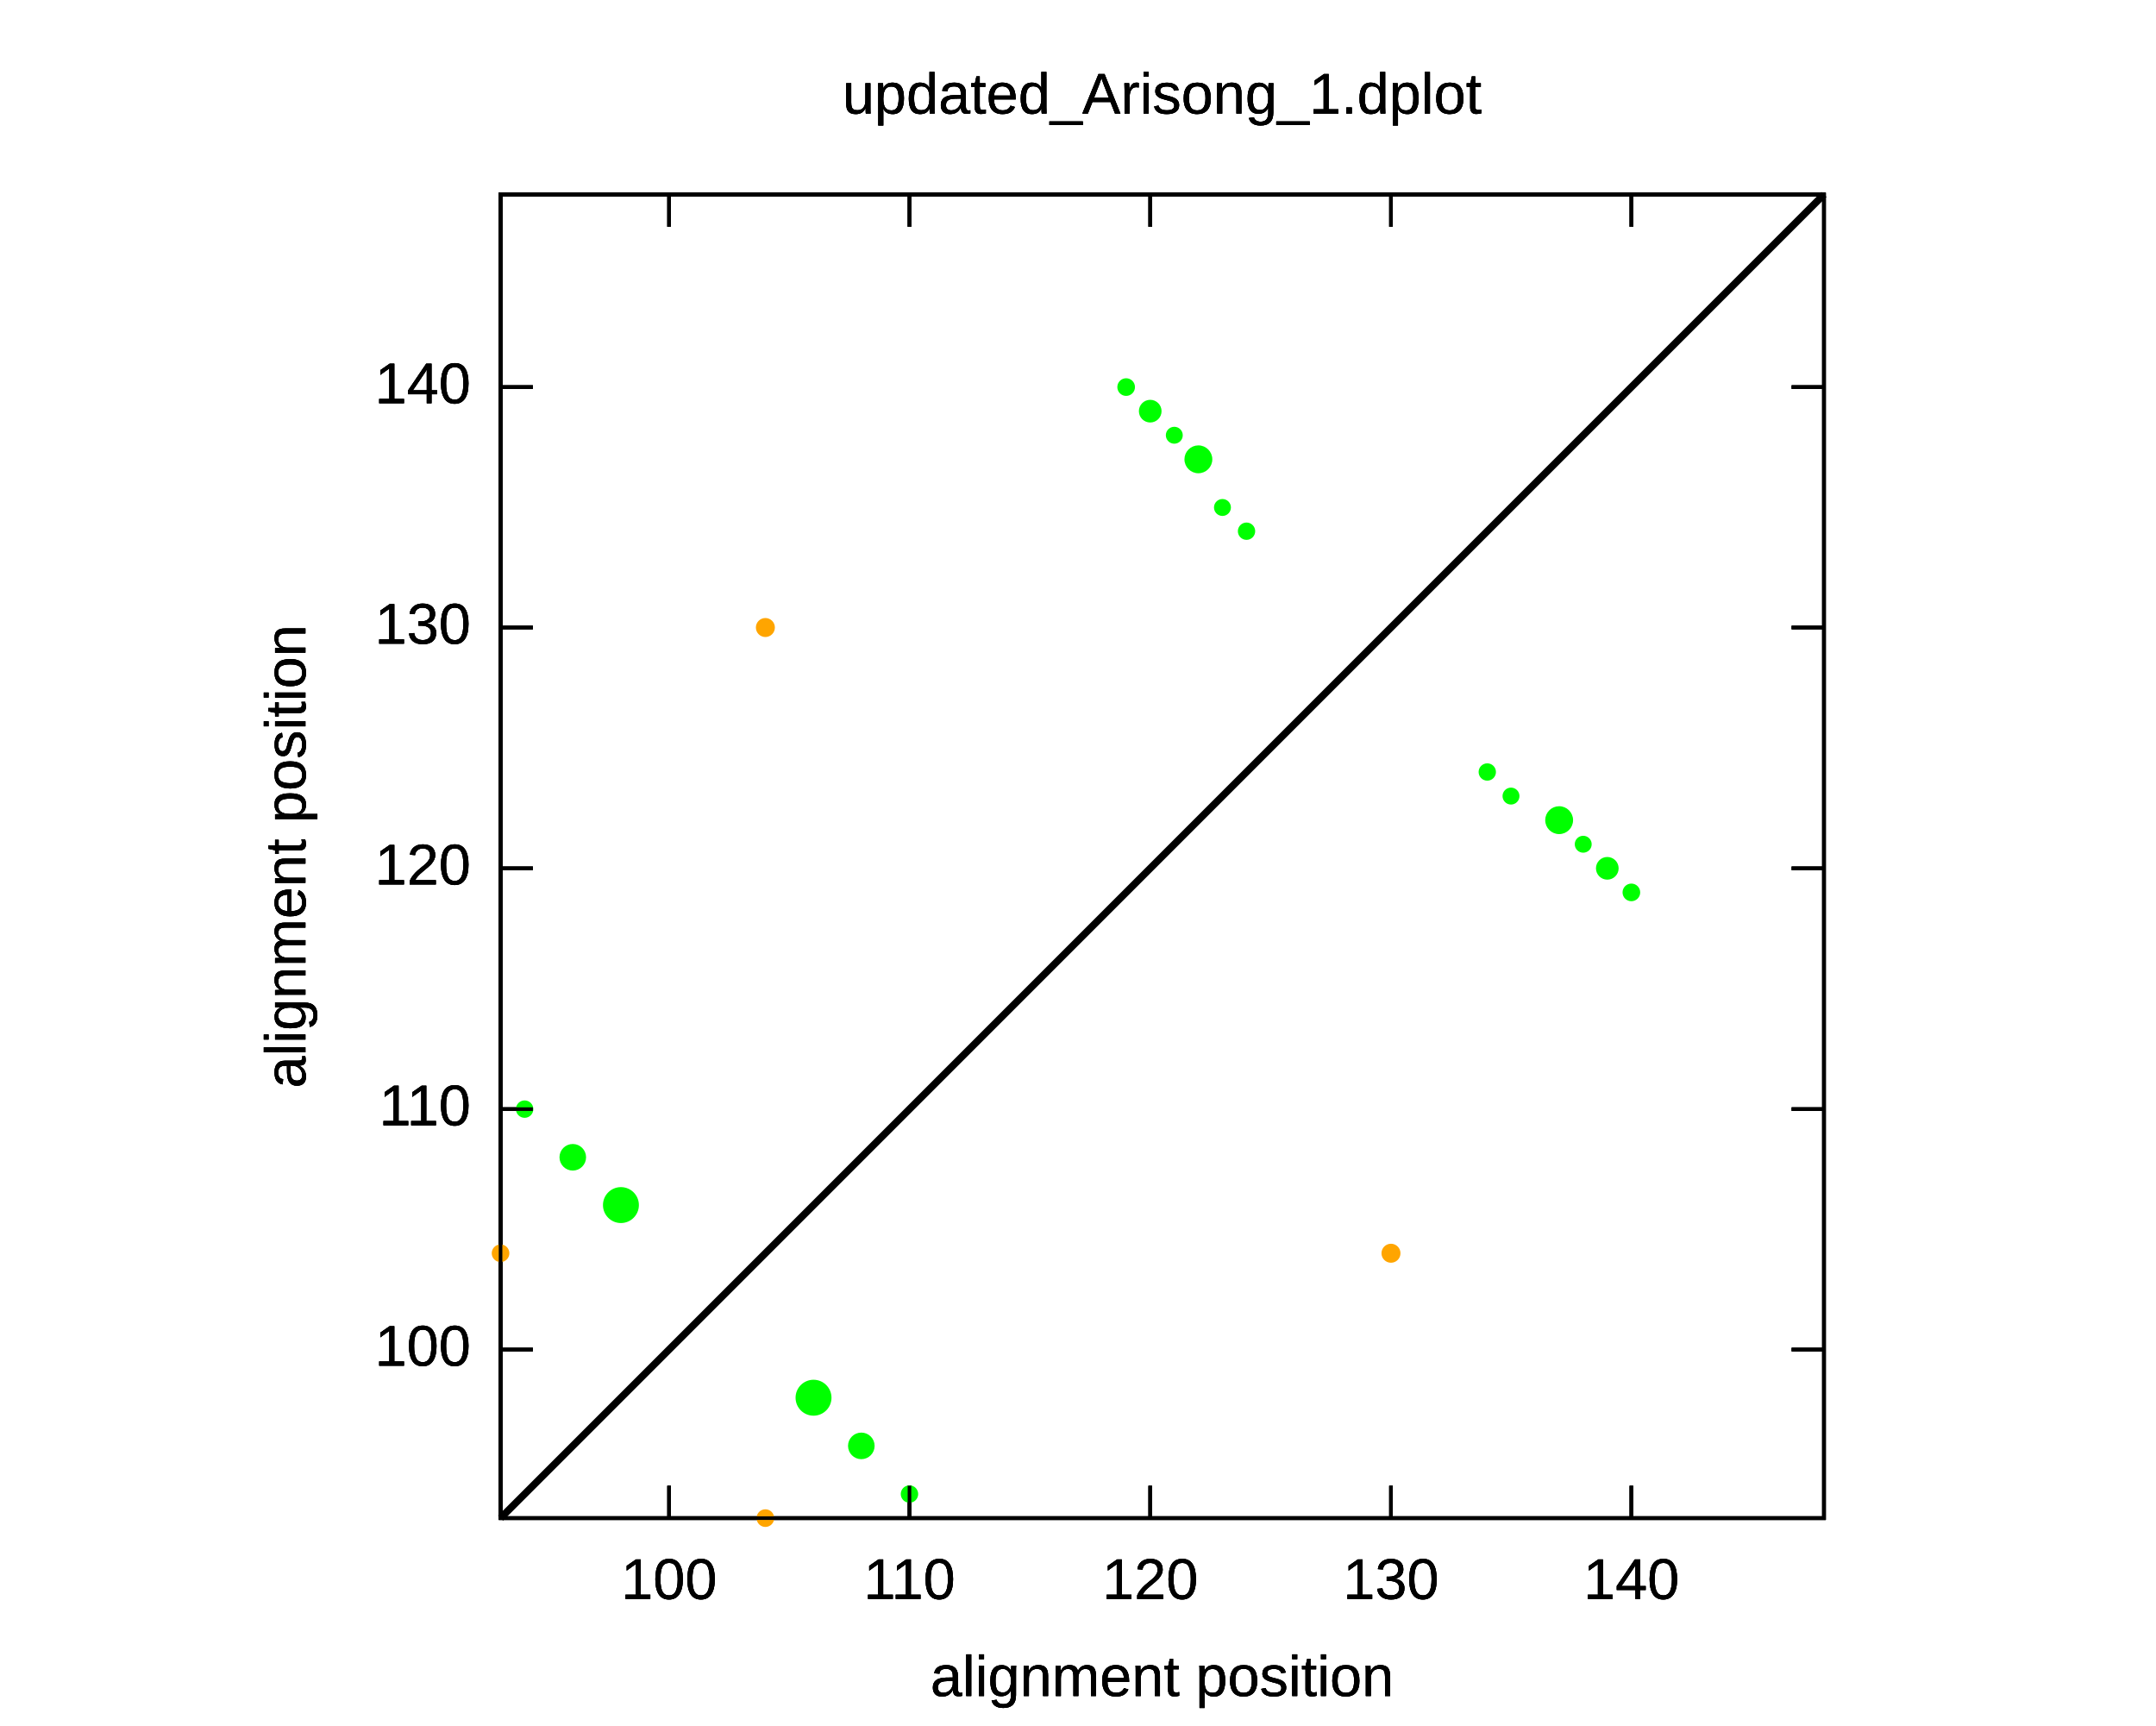
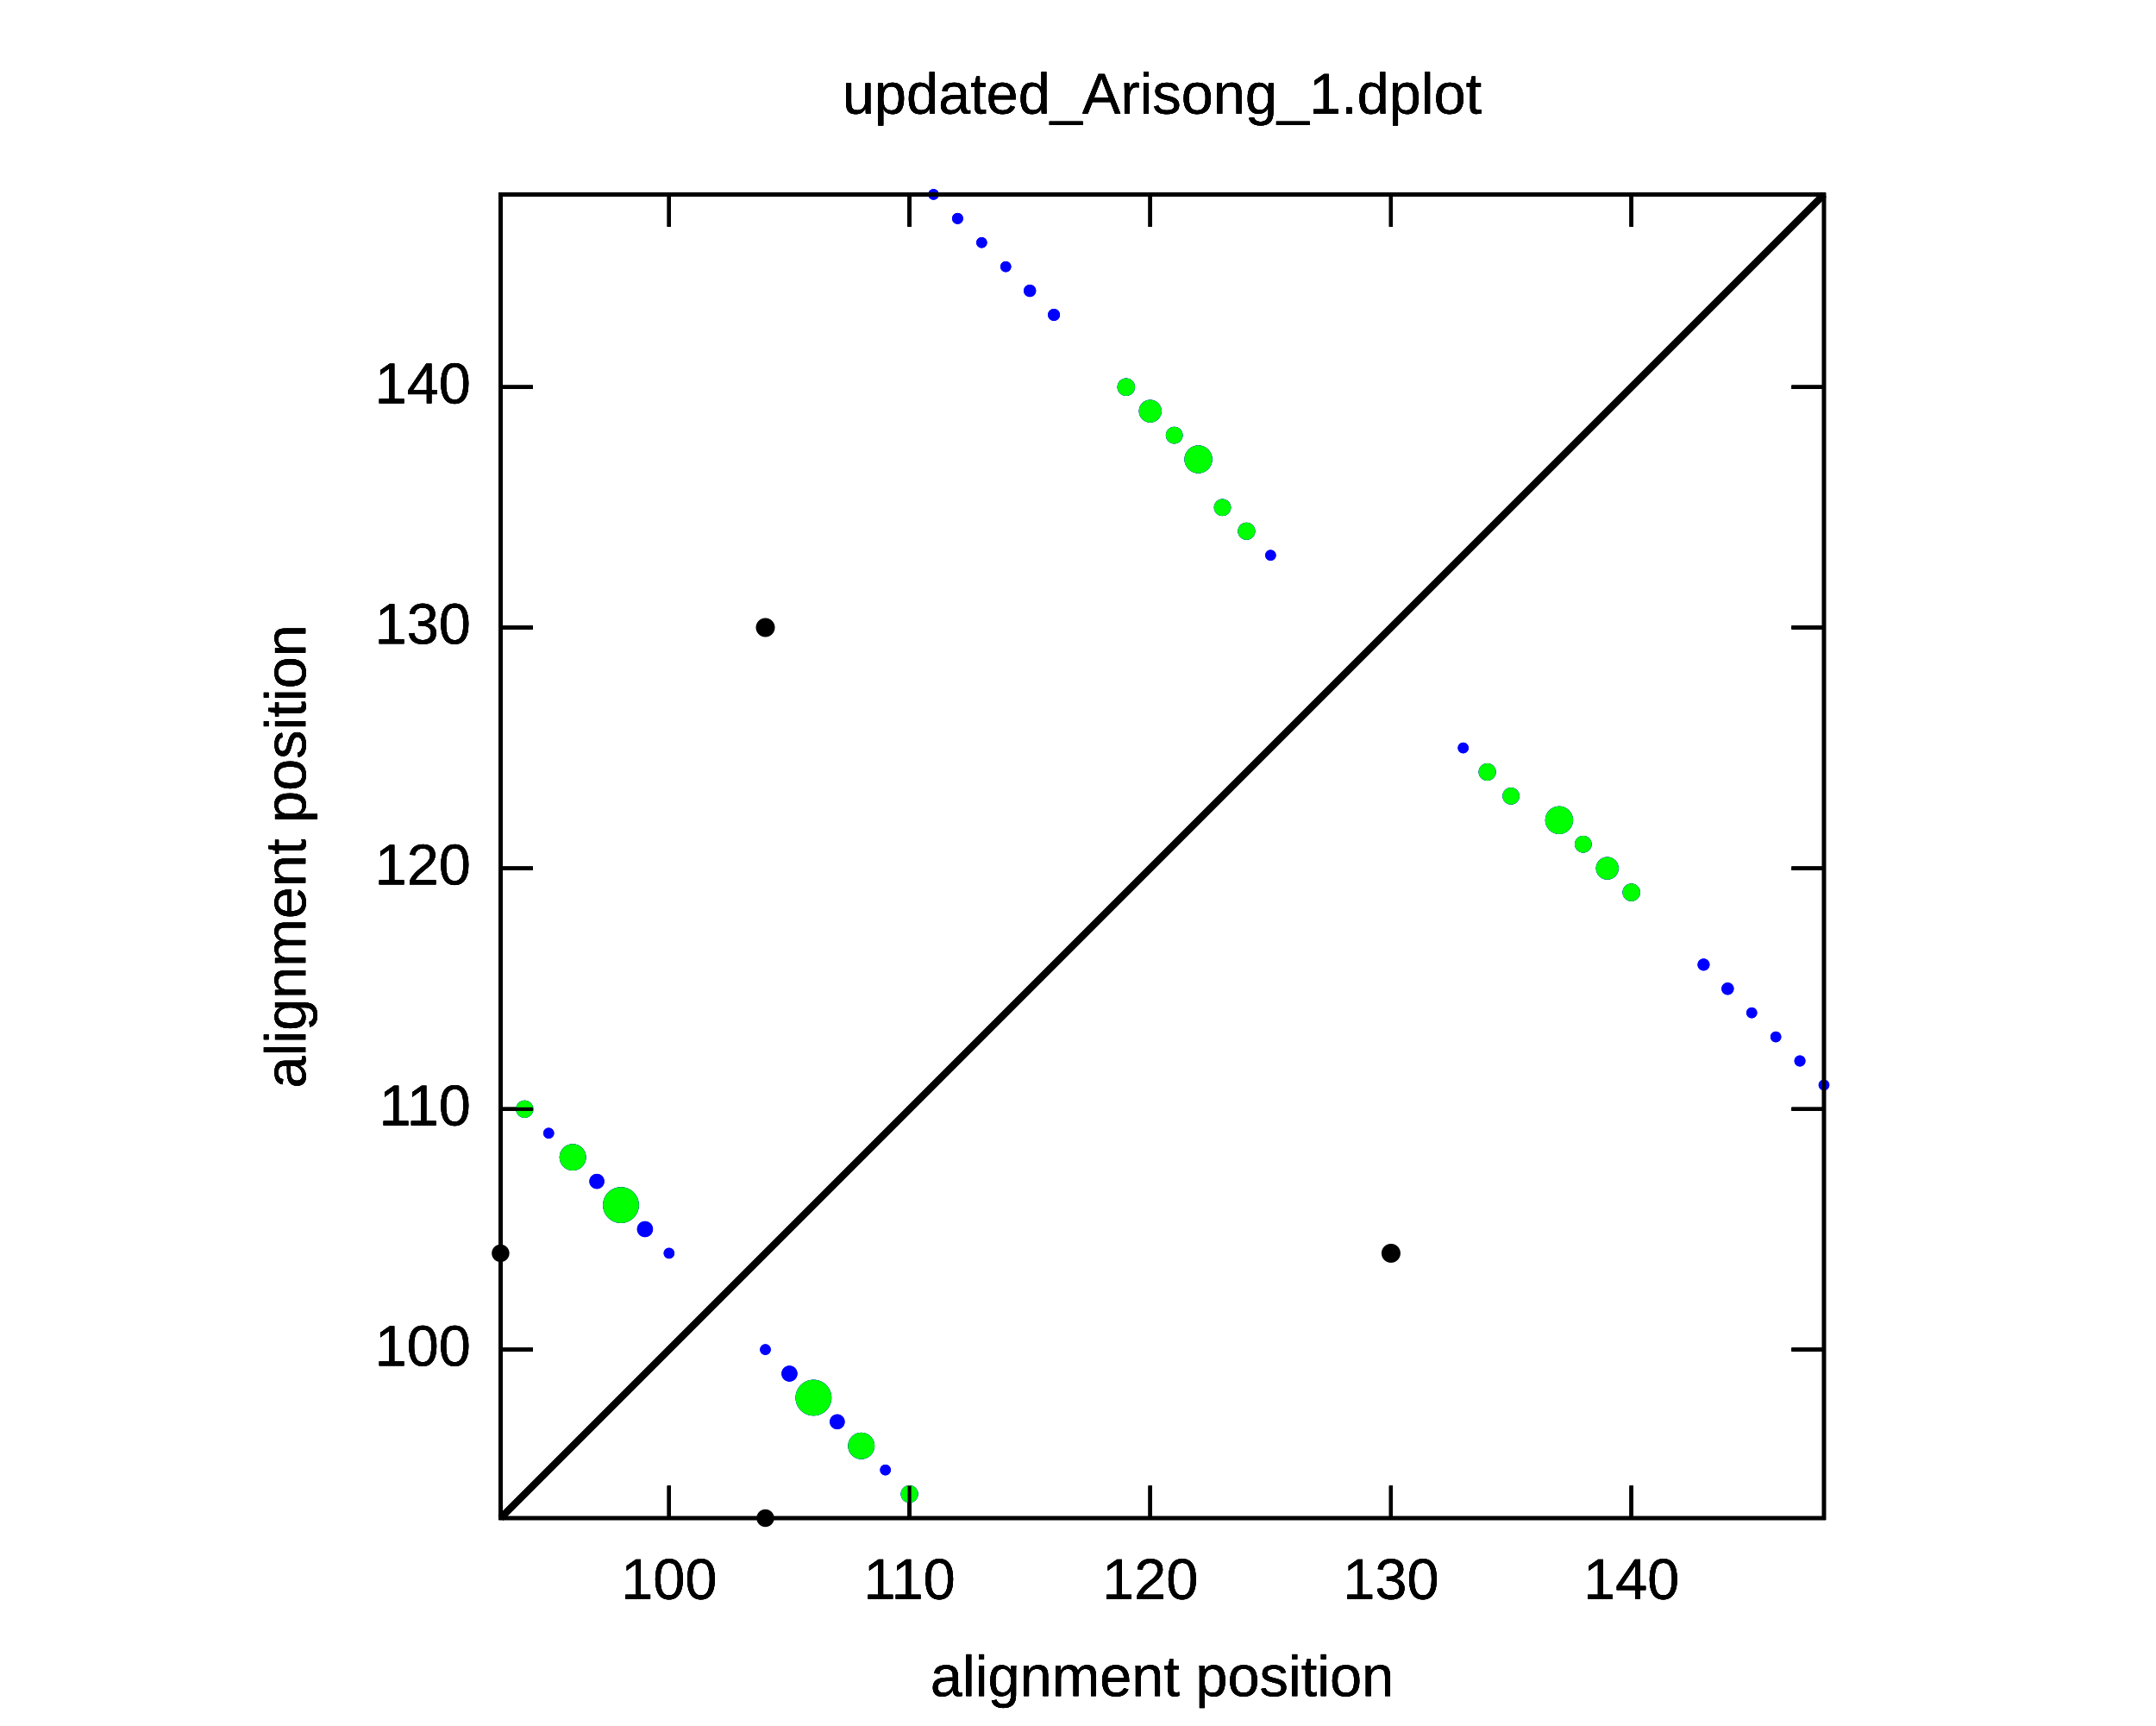
<svg xmlns="http://www.w3.org/2000/svg" xmlns:xlink="http://www.w3.org/1999/xlink" width="600" height="480" viewBox="0 0 600 480">
  <g id="gnuplot_canvas">
    <rect x="0" y="0" width="600" height="480" fill="none" />
    <defs>
      <circle id="gpDot" r="0.5" stroke-width="0.5" />
      <path id="gpPt0" stroke-width="0.222" stroke="currentColor" d="M-1,0 h2 M0,-1 v2" />
      <path id="gpPt1" stroke-width="0.222" stroke="currentColor" d="M-1,-1 L1,1 M1,-1 L-1,1" />
      <path id="gpPt2" stroke-width="0.222" stroke="currentColor" d="M-1,0 L1,0 M0,-1 L0,1 M-1,-1 L1,1 M-1,1 L1,-1" />
      <rect id="gpPt3" stroke-width="0.222" stroke="currentColor" x="-1" y="-1" width="2" height="2" />
      <rect id="gpPt4" stroke-width="0.222" stroke="currentColor" fill="currentColor" x="-1" y="-1" width="2" height="2" />
      <circle id="gpPt5" stroke-width="0.222" stroke="currentColor" cx="0" cy="0" r="1" />
      <use xlink:href="#gpPt5" id="gpPt6" fill="currentColor" stroke="none" />
      <path id="gpPt7" stroke-width="0.222" stroke="currentColor" d="M0,-1.33 L-1.33,0.67 L1.33,0.67 z" />
      <use xlink:href="#gpPt7" id="gpPt8" fill="currentColor" stroke="none" />
      <use xlink:href="#gpPt7" id="gpPt9" stroke="currentColor" transform="rotate(180)" />
      <use xlink:href="#gpPt9" id="gpPt10" fill="currentColor" stroke="none" />
      <use xlink:href="#gpPt3" id="gpPt11" stroke="currentColor" transform="rotate(45)" />
      <use xlink:href="#gpPt11" id="gpPt12" fill="currentColor" stroke="none" />
    </defs>
    <g style="fill:none; color:white; stroke:currentColor; stroke-width:1.00; stroke-linecap:butt; stroke-linejoin:miter">
</g>
    <g style="fill:none; color:black; stroke:currentColor; stroke-width:1.00; stroke-linecap:butt; stroke-linejoin:miter">
      <path stroke="black" d="M139.3,375.5 L148.3,375.5 M507.6,375.5 L498.6,375.5  " />
      <g transform="translate(131.0,380.0)" style="stroke:none; fill:black; font-family:Arial; font-size:12.00pt; text-anchor:end">
        <text> 100</text>
      </g>
      <path stroke="black" d="M139.3,308.6 L148.3,308.6 M507.6,308.6 L498.6,308.6  " />
      <g transform="translate(131.0,313.1)" style="stroke:none; fill:black; font-family:Arial; font-size:12.00pt; text-anchor:end">
        <text> 110</text>
      </g>
      <path stroke="black" d="M139.3,241.6 L148.3,241.6 M507.6,241.6 L498.6,241.6  " />
      <g transform="translate(131.0,246.1)" style="stroke:none; fill:black; font-family:Arial; font-size:12.00pt; text-anchor:end">
        <text> 120</text>
      </g>
      <path stroke="black" d="M139.3,174.6 L148.3,174.6 M507.6,174.6 L498.6,174.6  " />
      <g transform="translate(131.0,179.1)" style="stroke:none; fill:black; font-family:Arial; font-size:12.00pt; text-anchor:end">
        <text> 130</text>
      </g>
      <path stroke="black" d="M139.3,107.7 L148.3,107.7 M507.6,107.7 L498.6,107.7  " />
      <g transform="translate(131.0,112.2)" style="stroke:none; fill:black; font-family:Arial; font-size:12.00pt; text-anchor:end">
        <text> 140</text>
      </g>
      <path stroke="black" d="M186.2,422.4 L186.2,413.4 M186.2,54.1 L186.2,63.1  " />
      <g transform="translate(186.2,444.9)" style="stroke:none; fill:black; font-family:Arial; font-size:12.00pt; text-anchor:middle">
        <text> 100</text>
      </g>
      <path stroke="black" d="M253.1,422.4 L253.1,413.4 M253.1,54.1 L253.1,63.1  " />
      <g transform="translate(253.1,444.9)" style="stroke:none; fill:black; font-family:Arial; font-size:12.00pt; text-anchor:middle">
        <text> 110</text>
      </g>
      <path stroke="black" d="M320.1,422.4 L320.1,413.4 M320.1,54.1 L320.1,63.1  " />
      <g transform="translate(320.1,444.9)" style="stroke:none; fill:black; font-family:Arial; font-size:12.00pt; text-anchor:middle">
        <text> 120</text>
      </g>
      <path stroke="black" d="M387.1,422.4 L387.1,413.4 M387.1,54.1 L387.1,63.1  " />
      <g transform="translate(387.1,444.9)" style="stroke:none; fill:black; font-family:Arial; font-size:12.00pt; text-anchor:middle">
        <text> 130</text>
      </g>
      <path stroke="black" d="M454.0,422.4 L454.0,413.4 M454.0,54.1 L454.0,63.1  " />
      <g transform="translate(454.0,444.9)" style="stroke:none; fill:black; font-family:Arial; font-size:12.00pt; text-anchor:middle">
        <text> 140</text>
      </g>
      <path stroke="black" d="M139.3,54.1 L139.3,422.4 L507.6,422.4 L507.6,54.1 L139.3,54.1 Z  " />
      <g transform="translate(85.0,238.3) rotate(270)" style="stroke:none; fill:black; font-family:Arial; font-size:12.00pt; text-anchor:middle">
        <text>alignment position</text>
      </g>
      <g transform="translate(323.4,471.9)" style="stroke:none; fill:black; font-family:Arial; font-size:12.00pt; text-anchor:middle">
        <text>alignment position</text>
      </g>
      <g transform="translate(323.4,31.6)" style="stroke:none; fill:black; font-family:Arial; font-size:12.00pt; text-anchor:middle">
        <text>updated_Arisong_1.dplot</text>
      </g>
    </g>
    <g id="gnuplot_plot_1a">
      <g style="fill:none; color:white; stroke:black; stroke-width:2.00; stroke-linecap:butt; stroke-linejoin:miter">
</g>
      <g style="fill:none; color:red; stroke:currentColor; stroke-width:2.00; stroke-linecap:butt; stroke-linejoin:miter">
        <path stroke="rgb(  0,   0,   0)" d="M139.3,422.4 L143.0,418.7 L146.7,415.0 L150.5,411.2 L154.2,407.5 L157.9,403.8 L161.6,400.1 L165.3,396.4    L169.1,392.6 L172.8,388.9 L176.5,385.2 L180.2,381.5 L183.9,377.8 L187.7,374.0 L191.4,370.3 L195.1,366.6    L198.8,362.9 L202.5,359.2 L206.3,355.4 L210.0,351.7 L213.7,348.0 L217.4,344.3 L221.1,340.6 L224.9,336.8    L228.6,333.1 L232.3,329.4 L236.0,325.7 L239.7,322.0 L243.5,318.2 L247.2,314.5 L250.9,310.8 L254.6,307.1    L258.3,303.4 L262.1,299.6 L265.8,295.9 L269.5,292.2 L273.2,288.5 L276.9,284.8 L280.7,281.0 L284.4,277.3    L288.1,273.6 L291.8,269.9 L295.5,266.2 L299.3,262.4 L303.0,258.7 L306.7,255.0 L310.4,251.3 L314.1,247.6    L317.9,243.8 L321.6,240.1 L325.3,236.4 L329.0,232.7 L332.8,228.9 L336.5,225.2 L340.2,221.5 L343.9,217.8    L347.6,214.1 L351.4,210.3 L355.1,206.6 L358.8,202.9 L362.5,199.2 L366.2,195.5 L370.0,191.7 L373.7,188.0    L377.4,184.3 L381.1,180.6 L384.8,176.9 L388.6,173.1 L392.3,169.4 L396.0,165.7 L399.7,162.0 L403.4,158.3    L407.2,154.5 L410.9,150.8 L414.6,147.1 L418.3,143.4 L422.0,139.7 L425.8,135.9 L429.5,132.2 L433.2,128.5    L436.9,124.8 L440.6,121.1 L444.4,117.3 L448.1,113.6 L451.8,109.9 L455.5,106.2 L459.2,102.5 L463.0,98.7    L466.7,95.0 L470.4,91.3 L474.1,87.6 L477.8,83.9 L481.6,80.1 L485.3,76.4 L489.0,72.7 L492.7,69.0    L496.4,65.3 L500.2,61.5 L503.9,57.8 L507.6,54.1  " />
      </g>
    </g>
    <g style="fill:none; color:white; stroke:rgb(  0,   0,   0); stroke-width:1.00; stroke-linecap:butt; stroke-linejoin:miter">
</g>
    <g style="fill:none; color:black; stroke:currentColor; stroke-width:1.00; stroke-linecap:butt; stroke-linejoin:miter">
      <path stroke="black" d="M139.3,54.1 L139.3,422.4 L507.6,422.4 L507.6,54.1 L139.3,54.1 Z  " />
      <path stroke="black" d="M139.3,375.5 L148.3,375.5 M507.6,375.5 L498.6,375.5  " />
      <g transform="translate(131.0,380.0)" style="stroke:none; fill:black; font-family:Arial; font-size:12.00pt; text-anchor:end">
        <text> 100</text>
      </g>
      <path stroke="black" d="M139.3,308.6 L148.3,308.6 M507.6,308.6 L498.6,308.6  " />
      <g transform="translate(131.0,313.1)" style="stroke:none; fill:black; font-family:Arial; font-size:12.00pt; text-anchor:end">
        <text> 110</text>
      </g>
      <path stroke="black" d="M139.3,241.6 L148.3,241.6 M507.6,241.6 L498.6,241.6  " />
      <g transform="translate(131.0,246.1)" style="stroke:none; fill:black; font-family:Arial; font-size:12.00pt; text-anchor:end">
        <text> 120</text>
      </g>
      <path stroke="black" d="M139.3,174.6 L148.3,174.6 M507.6,174.6 L498.6,174.6  " />
      <g transform="translate(131.0,179.1)" style="stroke:none; fill:black; font-family:Arial; font-size:12.00pt; text-anchor:end">
        <text> 130</text>
      </g>
      <path stroke="black" d="M139.3,107.7 L148.3,107.7 M507.6,107.7 L498.6,107.7  " />
      <g transform="translate(131.0,112.2)" style="stroke:none; fill:black; font-family:Arial; font-size:12.00pt; text-anchor:end">
        <text> 140</text>
      </g>
      <path stroke="black" d="M186.2,422.4 L186.2,413.4 M186.2,54.1 L186.2,63.1  " />
      <g transform="translate(186.2,444.9)" style="stroke:none; fill:black; font-family:Arial; font-size:12.00pt; text-anchor:middle">
        <text> 100</text>
      </g>
      <path stroke="black" d="M253.1,422.4 L253.1,413.4 M253.1,54.1 L253.1,63.1  " />
      <g transform="translate(253.1,444.9)" style="stroke:none; fill:black; font-family:Arial; font-size:12.00pt; text-anchor:middle">
        <text> 110</text>
      </g>
      <path stroke="black" d="M320.1,422.4 L320.1,413.4 M320.1,54.1 L320.1,63.1  " />
      <g transform="translate(320.1,444.9)" style="stroke:none; fill:black; font-family:Arial; font-size:12.00pt; text-anchor:middle">
        <text> 120</text>
      </g>
      <path stroke="black" d="M387.1,422.4 L387.1,413.4 M387.1,54.1 L387.1,63.1  " />
      <g transform="translate(387.1,444.9)" style="stroke:none; fill:black; font-family:Arial; font-size:12.00pt; text-anchor:middle">
        <text> 130</text>
      </g>
      <path stroke="black" d="M454.0,422.4 L454.0,413.4 M454.0,54.1 L454.0,63.1  " />
      <g transform="translate(454.0,444.9)" style="stroke:none; fill:black; font-family:Arial; font-size:12.00pt; text-anchor:middle">
        <text> 140</text>
      </g>
      <path stroke="black" d="M139.3,54.1 L139.3,422.4 L507.6,422.4 L507.6,54.1 L139.3,54.1 Z  " />
      <g transform="translate(85.0,238.3) rotate(270)" style="stroke:none; fill:black; font-family:Arial; font-size:12.00pt; text-anchor:middle">
        <text>alignment position</text>
      </g>
      <g transform="translate(323.4,471.9)" style="stroke:none; fill:black; font-family:Arial; font-size:12.00pt; text-anchor:middle">
        <text>alignment position</text>
      </g>
      <g transform="translate(323.4,31.6)" style="stroke:none; fill:black; font-family:Arial; font-size:12.00pt; text-anchor:middle">
        <text>updated_Arisong_1.dplot</text>
      </g>
    </g>
    <g id="gnuplot_plot_1b">
      <g style="fill:none; color:white; stroke:black; stroke-width:2.00; stroke-linecap:butt; stroke-linejoin:miter">
</g>
      <g style="fill:none; color:red; stroke:currentColor; stroke-width:2.00; stroke-linecap:butt; stroke-linejoin:miter">
+         <use xlink:href="#gpPt6" transform="translate(146.0,308.6) scale(2.18)" color="rgb(  0,   0, 255)" />
+         <use xlink:href="#gpPt6" transform="translate(253.1,415.7) scale(2.18)" color="rgb(  0,   0, 255)" />
+         <use xlink:href="#gpPt6" transform="translate(152.7,315.3) scale(1.35)" color="rgb(  0,   0, 255)" />
+         <use xlink:href="#gpPt6" transform="translate(246.4,409.0) scale(1.35)" color="rgb(  0,   0, 255)" />
+         <use xlink:href="#gpPt6" transform="translate(159.4,322.0) scale(3.33)" color="rgb(  0,   0, 255)" />
+         <use xlink:href="#gpPt6" transform="translate(239.7,402.3) scale(3.33)" color="rgb(  0,   0, 255)" />
+         <use xlink:href="#gpPt6" transform="translate(166.1,328.7) scale(1.88)" color="rgb(  0,   0, 255)" />
+         <use xlink:href="#gpPt6" transform="translate(233.0,395.6) scale(1.88)" color="rgb(  0,   0, 255)" />
+         <use xlink:href="#gpPt6" transform="translate(172.8,335.3) scale(4.50)" color="rgb(  0,   0, 255)" />
+         <use xlink:href="#gpPt6" transform="translate(226.4,388.9) scale(4.50)" color="rgb(  0,   0, 255)" />
+         <use xlink:href="#gpPt6" transform="translate(179.5,342.0) scale(1.99)" color="rgb(  0,   0, 255)" />
+         <use xlink:href="#gpPt6" transform="translate(219.7,382.2) scale(1.99)" color="rgb(  0,   0, 255)" />
+         <use xlink:href="#gpPt6" transform="translate(186.2,348.7) scale(1.35)" color="rgb(  0,   0, 255)" />
+         <use xlink:href="#gpPt6" transform="translate(213.0,375.5) scale(1.35)" color="rgb(  0,   0, 255)" />
+         <use xlink:href="#gpPt6" transform="translate(213.0,375.5) scale(1.35)" color="rgb(  0,   0, 255)" />
+         <use xlink:href="#gpPt6" transform="translate(186.2,348.7) scale(1.35)" color="rgb(  0,   0, 255)" />
+         <use xlink:href="#gpPt6" transform="translate(219.7,382.2) scale(1.99)" color="rgb(  0,   0, 255)" />
+         <use xlink:href="#gpPt6" transform="translate(179.5,342.0) scale(1.99)" color="rgb(  0,   0, 255)" />
+         <use xlink:href="#gpPt6" transform="translate(226.4,388.9) scale(4.50)" color="rgb(  0,   0, 255)" />
+         <use xlink:href="#gpPt6" transform="translate(172.8,335.3) scale(4.50)" color="rgb(  0,   0, 255)" />
+         <use xlink:href="#gpPt6" transform="translate(233.0,395.6) scale(1.88)" color="rgb(  0,   0, 255)" />
+         <use xlink:href="#gpPt6" transform="translate(166.1,328.7) scale(1.88)" color="rgb(  0,   0, 255)" />
+         <use xlink:href="#gpPt6" transform="translate(239.7,402.3) scale(3.33)" color="rgb(  0,   0, 255)" />
+         <use xlink:href="#gpPt6" transform="translate(159.4,322.0) scale(3.33)" color="rgb(  0,   0, 255)" />
+         <use xlink:href="#gpPt6" transform="translate(246.4,409.0) scale(1.35)" color="rgb(  0,   0, 255)" />
+         <use xlink:href="#gpPt6" transform="translate(152.7,315.3) scale(1.35)" color="rgb(  0,   0, 255)" />
+         <use xlink:href="#gpPt6" transform="translate(253.1,415.7) scale(2.18)" color="rgb(  0,   0, 255)" />
+         <use xlink:href="#gpPt6" transform="translate(146.0,308.6) scale(2.18)" color="rgb(  0,   0, 255)" />
+         <use xlink:href="#gpPt6" transform="translate(259.8,54.1) scale(1.35)" color="rgb(  0,   0, 255)" />
+         <use xlink:href="#gpPt6" transform="translate(507.6,301.9) scale(1.35)" color="rgb(  0,   0, 255)" />
+         <use xlink:href="#gpPt6" transform="translate(266.5,60.8) scale(1.39)" color="rgb(  0,   0, 255)" />
+         <use xlink:href="#gpPt6" transform="translate(500.9,295.2) scale(1.39)" color="rgb(  0,   0, 255)" />
+         <use xlink:href="#gpPt6" transform="translate(273.2,67.5) scale(1.35)" color="rgb(  0,   0, 255)" />
+         <use xlink:href="#gpPt6" transform="translate(494.2,288.5) scale(1.35)" color="rgb(  0,   0, 255)" />
+         <use xlink:href="#gpPt6" transform="translate(279.9,74.2) scale(1.35)" color="rgb(  0,   0, 255)" />
+         <use xlink:href="#gpPt6" transform="translate(487.5,281.8) scale(1.35)" color="rgb(  0,   0, 255)" />
+         <use xlink:href="#gpPt6" transform="translate(286.6,80.9) scale(1.54)" color="rgb(  0,   0, 255)" />
+         <use xlink:href="#gpPt6" transform="translate(480.8,275.1) scale(1.54)" color="rgb(  0,   0, 255)" />
+         <use xlink:href="#gpPt6" transform="translate(293.3,87.6) scale(1.51)" color="rgb(  0,   0, 255)" />
+         <use xlink:href="#gpPt6" transform="translate(474.1,268.4) scale(1.51)" color="rgb(  0,   0, 255)" />
+         <use xlink:href="#gpPt6" transform="translate(313.4,107.7) scale(2.21)" color="rgb(  0,   0, 255)" />
+         <use xlink:href="#gpPt6" transform="translate(454.0,248.3) scale(2.21)" color="rgb(  0,   0, 255)" />
+         <use xlink:href="#gpPt6" transform="translate(320.1,114.4) scale(2.84)" color="rgb(  0,   0, 255)" />
+         <use xlink:href="#gpPt6" transform="translate(447.3,241.6) scale(2.84)" color="rgb(  0,   0, 255)" />
+         <use xlink:href="#gpPt6" transform="translate(326.8,121.1) scale(2.12)" color="rgb(  0,   0, 255)" />
+         <use xlink:href="#gpPt6" transform="translate(440.6,234.9) scale(2.12)" color="rgb(  0,   0, 255)" />
+         <use xlink:href="#gpPt6" transform="translate(333.5,127.8) scale(3.49)" color="rgb(  0,   0, 255)" />
+         <use xlink:href="#gpPt6" transform="translate(433.9,228.2) scale(3.49)" color="rgb(  0,   0, 255)" />
+         <use xlink:href="#gpPt6" transform="translate(340.2,141.2) scale(2.12)" color="rgb(  0,   0, 255)" />
+         <use xlink:href="#gpPt6" transform="translate(420.5,221.5) scale(2.12)" color="rgb(  0,   0, 255)" />
+         <use xlink:href="#gpPt6" transform="translate(346.9,147.8) scale(2.17)" color="rgb(  0,   0, 255)" />
+         <use xlink:href="#gpPt6" transform="translate(413.9,214.8) scale(2.17)" color="rgb(  0,   0, 255)" />
+         <use xlink:href="#gpPt6" transform="translate(353.6,154.5) scale(1.35)" color="rgb(  0,   0, 255)" />
+         <use xlink:href="#gpPt6" transform="translate(407.2,208.1) scale(1.35)" color="rgb(  0,   0, 255)" />
+         <use xlink:href="#gpPt6" transform="translate(407.2,208.1) scale(1.35)" color="rgb(  0,   0, 255)" />
+         <use xlink:href="#gpPt6" transform="translate(353.6,154.5) scale(1.35)" color="rgb(  0,   0, 255)" />
+         <use xlink:href="#gpPt6" transform="translate(413.9,214.8) scale(2.17)" color="rgb(  0,   0, 255)" />
+         <use xlink:href="#gpPt6" transform="translate(346.9,147.8) scale(2.17)" color="rgb(  0,   0, 255)" />
+         <use xlink:href="#gpPt6" transform="translate(420.5,221.5) scale(2.12)" color="rgb(  0,   0, 255)" />
+         <use xlink:href="#gpPt6" transform="translate(340.2,141.2) scale(2.12)" color="rgb(  0,   0, 255)" />
+         <use xlink:href="#gpPt6" transform="translate(433.9,228.2) scale(3.49)" color="rgb(  0,   0, 255)" />
+         <use xlink:href="#gpPt6" transform="translate(333.5,127.8) scale(3.49)" color="rgb(  0,   0, 255)" />
+         <use xlink:href="#gpPt6" transform="translate(440.6,234.9) scale(2.12)" color="rgb(  0,   0, 255)" />
+         <use xlink:href="#gpPt6" transform="translate(326.8,121.1) scale(2.12)" color="rgb(  0,   0, 255)" />
+         <use xlink:href="#gpPt6" transform="translate(447.3,241.6) scale(2.84)" color="rgb(  0,   0, 255)" />
+         <use xlink:href="#gpPt6" transform="translate(320.1,114.4) scale(2.84)" color="rgb(  0,   0, 255)" />
+         <use xlink:href="#gpPt6" transform="translate(454.0,248.3) scale(2.21)" color="rgb(  0,   0, 255)" />
+         <use xlink:href="#gpPt6" transform="translate(313.4,107.7) scale(2.21)" color="rgb(  0,   0, 255)" />
+         <use xlink:href="#gpPt6" transform="translate(474.1,268.4) scale(1.51)" color="rgb(  0,   0, 255)" />
+         <use xlink:href="#gpPt6" transform="translate(293.3,87.6) scale(1.51)" color="rgb(  0,   0, 255)" />
+         <use xlink:href="#gpPt6" transform="translate(480.8,275.1) scale(1.54)" color="rgb(  0,   0, 255)" />
+         <use xlink:href="#gpPt6" transform="translate(286.6,80.9) scale(1.54)" color="rgb(  0,   0, 255)" />
+         <use xlink:href="#gpPt6" transform="translate(487.5,281.8) scale(1.35)" color="rgb(  0,   0, 255)" />
+         <use xlink:href="#gpPt6" transform="translate(279.9,74.2) scale(1.35)" color="rgb(  0,   0, 255)" />
+         <use xlink:href="#gpPt6" transform="translate(494.2,288.5) scale(1.35)" color="rgb(  0,   0, 255)" />
+         <use xlink:href="#gpPt6" transform="translate(273.2,67.5) scale(1.35)" color="rgb(  0,   0, 255)" />
+         <use xlink:href="#gpPt6" transform="translate(500.9,295.2) scale(1.39)" color="rgb(  0,   0, 255)" />
+         <use xlink:href="#gpPt6" transform="translate(266.5,60.8) scale(1.39)" color="rgb(  0,   0, 255)" />
+         <use xlink:href="#gpPt6" transform="translate(507.6,301.9) scale(1.35)" color="rgb(  0,   0, 255)" />
+         <use xlink:href="#gpPt6" transform="translate(259.8,54.1) scale(1.35)" color="rgb(  0,   0, 255)" />
+       </g>
+     </g>
+     <g style="fill:none; color:white; stroke:rgb(  0,   0, 255); stroke-width:1.00; stroke-linecap:butt; stroke-linejoin:miter">
+ </g>
+     <g style="fill:none; color:black; stroke:currentColor; stroke-width:1.00; stroke-linecap:butt; stroke-linejoin:miter">
+       <path stroke="black" d="M139.3,54.1 L139.3,422.4 L507.6,422.4 L507.6,54.1 L139.3,54.1 Z  " />
+       <path stroke="black" d="M139.3,375.5 L148.3,375.5 M507.6,375.5 L498.6,375.5  " />
+       <g transform="translate(131.0,380.0)" style="stroke:none; fill:black; font-family:Arial; font-size:12.00pt; text-anchor:end">
+         <text> 100</text>
+       </g>
+       <path stroke="black" d="M139.3,308.6 L148.3,308.6 M507.6,308.6 L498.6,308.6  " />
+       <g transform="translate(131.0,313.1)" style="stroke:none; fill:black; font-family:Arial; font-size:12.00pt; text-anchor:end">
+         <text> 110</text>
+       </g>
+       <path stroke="black" d="M139.3,241.6 L148.3,241.6 M507.6,241.6 L498.6,241.6  " />
+       <g transform="translate(131.0,246.1)" style="stroke:none; fill:black; font-family:Arial; font-size:12.00pt; text-anchor:end">
+         <text> 120</text>
+       </g>
+       <path stroke="black" d="M139.3,174.6 L148.3,174.6 M507.6,174.6 L498.6,174.6  " />
+       <g transform="translate(131.0,179.1)" style="stroke:none; fill:black; font-family:Arial; font-size:12.00pt; text-anchor:end">
+         <text> 130</text>
+       </g>
+       <path stroke="black" d="M139.3,107.7 L148.3,107.7 M507.6,107.7 L498.6,107.7  " />
+       <g transform="translate(131.0,112.2)" style="stroke:none; fill:black; font-family:Arial; font-size:12.00pt; text-anchor:end">
+         <text> 140</text>
+       </g>
+       <path stroke="black" d="M186.2,422.4 L186.2,413.4 M186.2,54.1 L186.2,63.1  " />
+       <g transform="translate(186.2,444.9)" style="stroke:none; fill:black; font-family:Arial; font-size:12.00pt; text-anchor:middle">
+         <text> 100</text>
+       </g>
+       <path stroke="black" d="M253.1,422.4 L253.1,413.4 M253.1,54.1 L253.1,63.1  " />
+       <g transform="translate(253.1,444.9)" style="stroke:none; fill:black; font-family:Arial; font-size:12.00pt; text-anchor:middle">
+         <text> 110</text>
+       </g>
+       <path stroke="black" d="M320.1,422.4 L320.1,413.4 M320.1,54.1 L320.1,63.1  " />
+       <g transform="translate(320.1,444.9)" style="stroke:none; fill:black; font-family:Arial; font-size:12.00pt; text-anchor:middle">
+         <text> 120</text>
+       </g>
+       <path stroke="black" d="M387.1,422.4 L387.1,413.4 M387.1,54.1 L387.1,63.1  " />
+       <g transform="translate(387.1,444.9)" style="stroke:none; fill:black; font-family:Arial; font-size:12.00pt; text-anchor:middle">
+         <text> 130</text>
+       </g>
+       <path stroke="black" d="M454.0,422.4 L454.0,413.4 M454.0,54.1 L454.0,63.1  " />
+       <g transform="translate(454.0,444.9)" style="stroke:none; fill:black; font-family:Arial; font-size:12.00pt; text-anchor:middle">
+         <text> 140</text>
+       </g>
+       <path stroke="black" d="M139.3,54.1 L139.3,422.4 L507.6,422.4 L507.6,54.1 L139.3,54.1 Z  " />
+       <g transform="translate(85.0,238.3) rotate(270)" style="stroke:none; fill:black; font-family:Arial; font-size:12.00pt; text-anchor:middle">
+         <text>alignment position</text>
+       </g>
+       <g transform="translate(323.4,471.9)" style="stroke:none; fill:black; font-family:Arial; font-size:12.00pt; text-anchor:middle">
+         <text>alignment position</text>
+       </g>
+       <g transform="translate(323.4,31.6)" style="stroke:none; fill:black; font-family:Arial; font-size:12.00pt; text-anchor:middle">
+         <text>updated_Arisong_1.dplot</text>
+       </g>
+     </g>
+     <g id="gnuplot_plot_1c">
+       <g style="fill:none; color:white; stroke:black; stroke-width:2.00; stroke-linecap:butt; stroke-linejoin:miter">
+ </g>
+       <g style="fill:none; color:red; stroke:currentColor; stroke-width:2.00; stroke-linecap:butt; stroke-linejoin:miter">
        <use xlink:href="#gpPt6" transform="translate(146.0,308.6) scale(2.18)" color="rgb(  0, 255,   0)" />
        <use xlink:href="#gpPt6" transform="translate(253.1,415.7) scale(2.18)" color="rgb(  0, 255,   0)" />
        <use xlink:href="#gpPt6" transform="translate(159.4,322.0) scale(3.33)" color="rgb(  0, 255,   0)" />
        <use xlink:href="#gpPt6" transform="translate(239.7,402.3) scale(3.33)" color="rgb(  0, 255,   0)" />
        <use xlink:href="#gpPt6" transform="translate(172.8,335.3) scale(4.50)" color="rgb(  0, 255,   0)" />
        <use xlink:href="#gpPt6" transform="translate(226.4,388.9) scale(4.50)" color="rgb(  0, 255,   0)" />
        <use xlink:href="#gpPt6" transform="translate(313.4,107.7) scale(2.21)" color="rgb(  0, 255,   0)" />
        <use xlink:href="#gpPt6" transform="translate(454.0,248.3) scale(2.21)" color="rgb(  0, 255,   0)" />
        <use xlink:href="#gpPt6" transform="translate(320.1,114.4) scale(2.84)" color="rgb(  0, 255,   0)" />
        <use xlink:href="#gpPt6" transform="translate(447.3,241.6) scale(2.84)" color="rgb(  0, 255,   0)" />
        <use xlink:href="#gpPt6" transform="translate(326.8,121.1) scale(2.12)" color="rgb(  0, 255,   0)" />
        <use xlink:href="#gpPt6" transform="translate(440.6,234.9) scale(2.12)" color="rgb(  0, 255,   0)" />
        <use xlink:href="#gpPt6" transform="translate(333.5,127.8) scale(3.49)" color="rgb(  0, 255,   0)" />
        <use xlink:href="#gpPt6" transform="translate(433.9,228.2) scale(3.49)" color="rgb(  0, 255,   0)" />
        <use xlink:href="#gpPt6" transform="translate(340.2,141.2) scale(2.12)" color="rgb(  0, 255,   0)" />
        <use xlink:href="#gpPt6" transform="translate(420.5,221.5) scale(2.12)" color="rgb(  0, 255,   0)" />
        <use xlink:href="#gpPt6" transform="translate(346.9,147.8) scale(2.17)" color="rgb(  0, 255,   0)" />
        <use xlink:href="#gpPt6" transform="translate(413.9,214.8) scale(2.17)" color="rgb(  0, 255,   0)" />
      </g>
    </g>
    <g style="fill:none; color:white; stroke:rgb(  0, 255,   0); stroke-width:1.00; stroke-linecap:butt; stroke-linejoin:miter">
</g>
    <g style="fill:none; color:black; stroke:currentColor; stroke-width:1.00; stroke-linecap:butt; stroke-linejoin:miter">
      <path stroke="black" d="M139.3,54.1 L139.3,422.4 L507.6,422.4 L507.6,54.1 L139.3,54.1 Z  " />
      <path stroke="black" d="M139.3,375.5 L148.3,375.5 M507.6,375.5 L498.6,375.5  " />
      <g transform="translate(131.0,380.0)" style="stroke:none; fill:black; font-family:Arial; font-size:12.00pt; text-anchor:end">
        <text> 100</text>
      </g>
      <path stroke="black" d="M139.3,308.6 L148.3,308.6 M507.6,308.6 L498.6,308.6  " />
      <g transform="translate(131.0,313.1)" style="stroke:none; fill:black; font-family:Arial; font-size:12.00pt; text-anchor:end">
        <text> 110</text>
      </g>
      <path stroke="black" d="M139.3,241.6 L148.3,241.6 M507.6,241.6 L498.6,241.6  " />
      <g transform="translate(131.0,246.1)" style="stroke:none; fill:black; font-family:Arial; font-size:12.00pt; text-anchor:end">
        <text> 120</text>
      </g>
      <path stroke="black" d="M139.3,174.6 L148.3,174.6 M507.6,174.6 L498.6,174.6  " />
      <g transform="translate(131.0,179.1)" style="stroke:none; fill:black; font-family:Arial; font-size:12.00pt; text-anchor:end">
        <text> 130</text>
      </g>
      <path stroke="black" d="M139.3,107.7 L148.3,107.7 M507.6,107.7 L498.6,107.7  " />
      <g transform="translate(131.0,112.2)" style="stroke:none; fill:black; font-family:Arial; font-size:12.00pt; text-anchor:end">
        <text> 140</text>
      </g>
      <path stroke="black" d="M186.2,422.4 L186.2,413.4 M186.2,54.1 L186.2,63.1  " />
      <g transform="translate(186.2,444.9)" style="stroke:none; fill:black; font-family:Arial; font-size:12.00pt; text-anchor:middle">
        <text> 100</text>
      </g>
      <path stroke="black" d="M253.1,422.4 L253.1,413.4 M253.1,54.1 L253.1,63.1  " />
      <g transform="translate(253.1,444.9)" style="stroke:none; fill:black; font-family:Arial; font-size:12.00pt; text-anchor:middle">
        <text> 110</text>
      </g>
      <path stroke="black" d="M320.1,422.4 L320.1,413.4 M320.1,54.1 L320.1,63.1  " />
      <g transform="translate(320.1,444.9)" style="stroke:none; fill:black; font-family:Arial; font-size:12.00pt; text-anchor:middle">
        <text> 120</text>
      </g>
      <path stroke="black" d="M387.1,422.4 L387.1,413.4 M387.1,54.1 L387.1,63.1  " />
      <g transform="translate(387.1,444.9)" style="stroke:none; fill:black; font-family:Arial; font-size:12.00pt; text-anchor:middle">
        <text> 130</text>
      </g>
      <path stroke="black" d="M454.0,422.4 L454.0,413.4 M454.0,54.1 L454.0,63.1  " />
      <g transform="translate(454.0,444.9)" style="stroke:none; fill:black; font-family:Arial; font-size:12.00pt; text-anchor:middle">
        <text> 140</text>
      </g>
      <path stroke="black" d="M139.3,54.1 L139.3,422.4 L507.6,422.4 L507.6,54.1 L139.3,54.1 Z  " />
      <g transform="translate(85.0,238.3) rotate(270)" style="stroke:none; fill:black; font-family:Arial; font-size:12.00pt; text-anchor:middle">
        <text>alignment position</text>
      </g>
      <g transform="translate(323.4,471.9)" style="stroke:none; fill:black; font-family:Arial; font-size:12.00pt; text-anchor:middle">
        <text>alignment position</text>
      </g>
      <g transform="translate(323.4,31.6)" style="stroke:none; fill:black; font-family:Arial; font-size:12.00pt; text-anchor:middle">
        <text>updated_Arisong_1.dplot</text>
      </g>
    </g>
-     <g id="gnuplot_plot_1c">
+     <g id="gnuplot_plot_1d">
      <g style="fill:none; color:white; stroke:black; stroke-width:2.00; stroke-linecap:butt; stroke-linejoin:miter">
</g>
      <g style="fill:none; color:red; stroke:currentColor; stroke-width:2.00; stroke-linecap:butt; stroke-linejoin:miter">
-         <use xlink:href="#gpPt6" transform="translate(139.3,348.7) scale(2.21)" color="rgb(255, 165,   0)" />
-         <use xlink:href="#gpPt6" transform="translate(213.0,422.4) scale(2.21)" color="rgb(255, 165,   0)" />
-         <use xlink:href="#gpPt6" transform="translate(213.0,174.6) scale(2.38)" color="rgb(255, 165,   0)" />
-         <use xlink:href="#gpPt6" transform="translate(387.1,348.7) scale(2.38)" color="rgb(255, 165,   0)" />
-       </g>
-     </g>
-     <g style="fill:none; color:white; stroke:rgb(255, 165,   0); stroke-width:1.00; stroke-linecap:butt; stroke-linejoin:miter">
+         <use xlink:href="#gpPt6" transform="translate(139.3,348.7) scale(2.21)" color="rgb(  0,   0,   0)" />
+         <use xlink:href="#gpPt6" transform="translate(213.0,422.4) scale(2.21)" color="rgb(  0,   0,   0)" />
+         <use xlink:href="#gpPt6" transform="translate(213.0,174.6) scale(2.38)" color="rgb(  0,   0,   0)" />
+         <use xlink:href="#gpPt6" transform="translate(387.1,348.7) scale(2.38)" color="rgb(  0,   0,   0)" />
+       </g>
+     </g>
+     <g style="fill:none; color:white; stroke:rgb(  0,   0,   0); stroke-width:1.00; stroke-linecap:butt; stroke-linejoin:miter">
</g>
    <g style="fill:none; color:black; stroke:currentColor; stroke-width:1.00; stroke-linecap:butt; stroke-linejoin:miter">
      <path stroke="black" d="M139.3,54.1 L139.3,422.4 L507.6,422.4 L507.6,54.1 L139.3,54.1 Z  " />
    </g>
  </g>
</svg>
